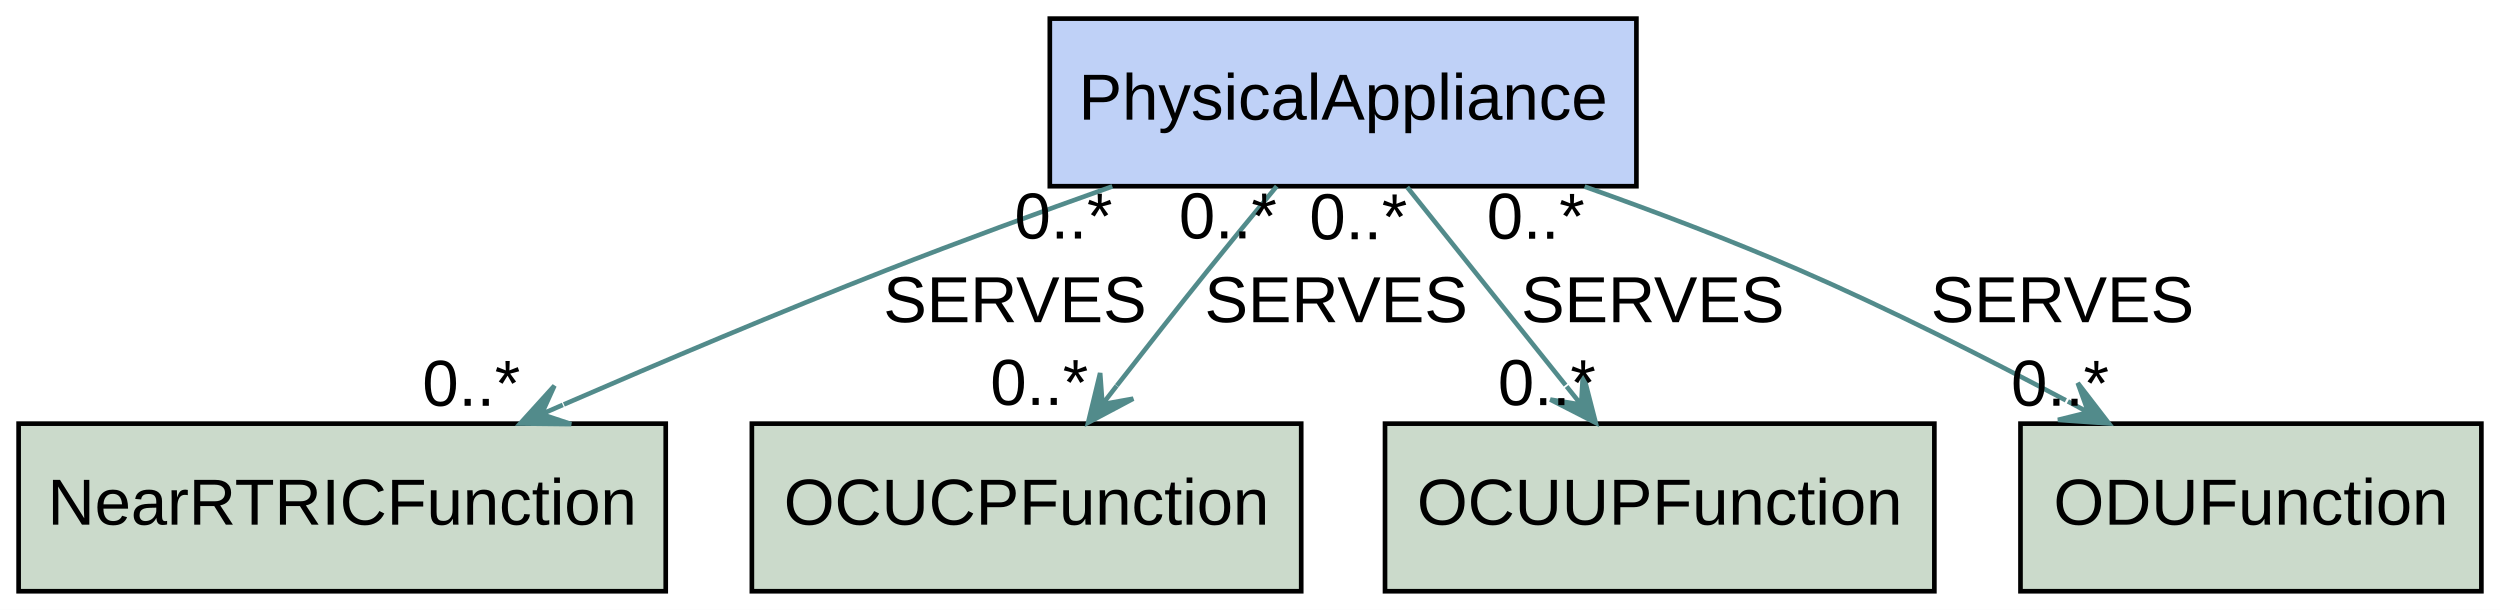
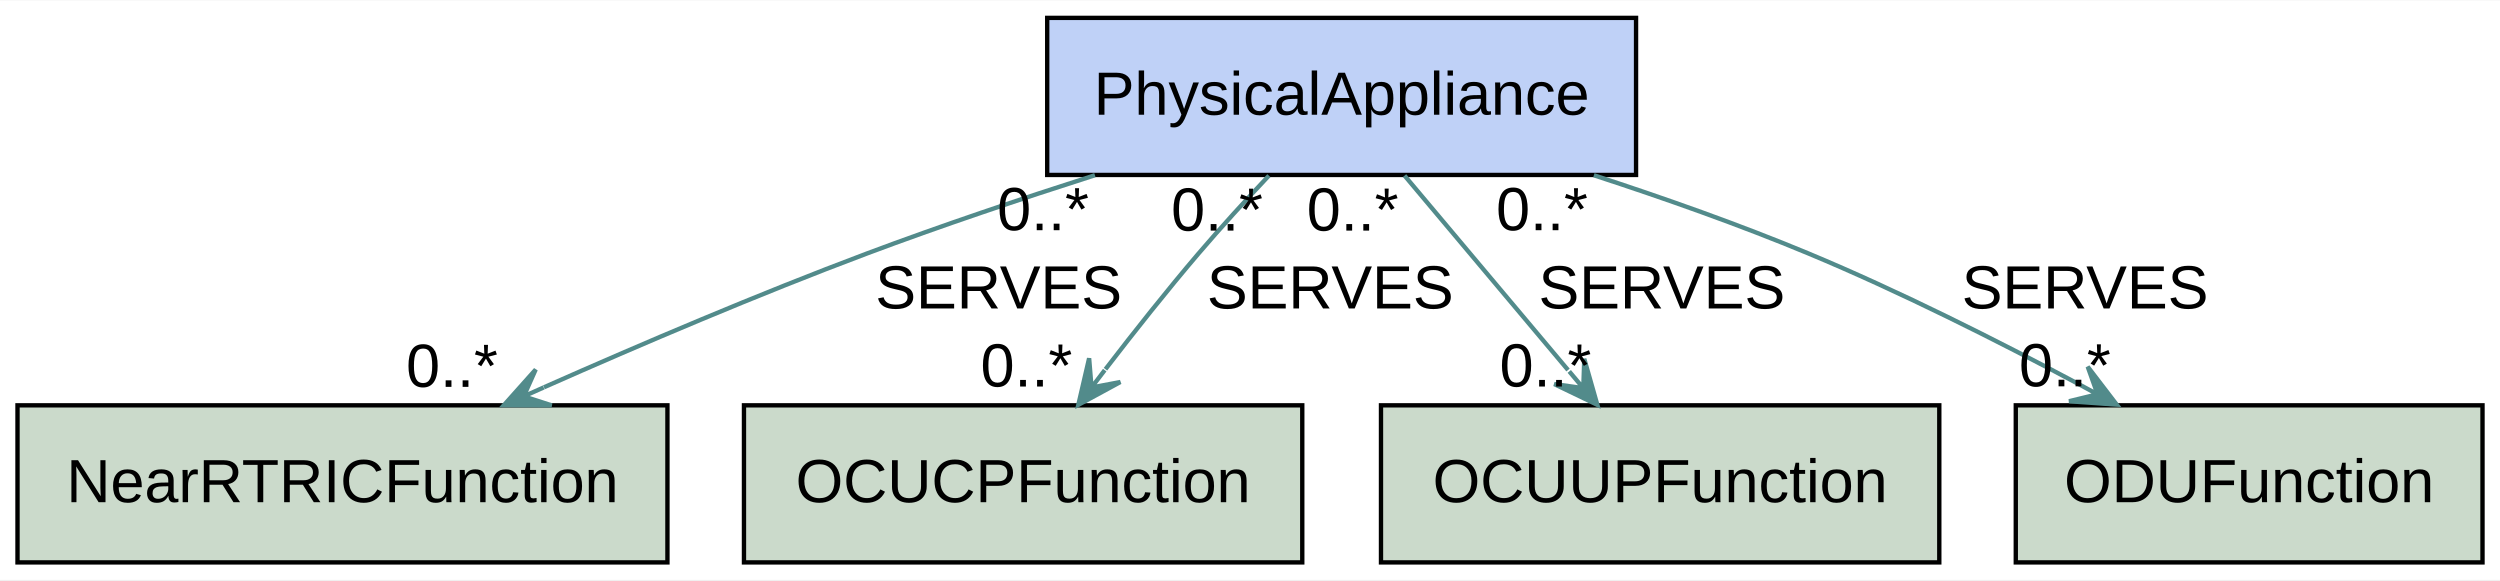
- <svg xmlns="http://www.w3.org/2000/svg" width="537px" height="131px" viewBox="0.00 0.00 537.00 131.00">
-   <g id="graph0" class="graph" transform="scale(1.0 1.0) rotate(0.0) translate(4.0 127.0)">
-     <polygon fill="white" stroke="transparent" points="-4,4 -4,-127 533,-127 533,4 -4,4" />
+ <svg xmlns="http://www.w3.org/2000/svg" width="573px" height="133px" viewBox="0.00 0.00 572.98 132.80">
+   <g id="graph0" class="graph" transform="scale(1.0 1.0) rotate(0.0) translate(4.0 128.8)">
+     <polygon fill="white" stroke="transparent" points="-4,4 -4,-128.8 568.98,-128.8 568.98,4 -4,4" />
    <g id="node1" class="node">
-       <polygon fill="#074ee2" fill-opacity="0.255" stroke="black" points="347.5,-123 221.5,-123 221.5,-87 347.5,-87 347.5,-123" />
-       <text text-anchor="middle" x="284.5" y="-101.3" font-family="Arial" font-size="14.00">PhysicalAppliance</text>
+       <polygon fill="#074ee2" fill-opacity="0.255" stroke="black" points="370.97,-124.8 236.01,-124.8 236.01,-88.8 370.97,-88.8 370.97,-124.8" />
+       <text text-anchor="middle" x="303.49" y="-102.6" font-family="Arial" font-size="14.00">PhysicalAppliance</text>
    </g>
    <g id="node2" class="node">
-       <polygon fill="#366f34" fill-opacity="0.255" stroke="black" points="139,-36 0,-36 0,0 139,0 139,-36" />
-       <text text-anchor="middle" x="69.5" y="-14.3" font-family="Arial" font-size="14.00">NearRTRICFunction</text>
+       <polygon fill="#366f34" fill-opacity="0.255" stroke="black" points="148.97,-36 0.01,-36 0.01,0 148.97,0 148.97,-36" />
+       <text text-anchor="middle" x="74.49" y="-13.8" font-family="Arial" font-size="14.00">NearRTRICFunction</text>
    </g>
    <g id="edge4" class="edge">
-       <path fill="none" stroke="#528b8b" d="M234.93,-86.96C219.35,-81.42 202.14,-75.13 186.5,-69 163.49,-59.98 138.25,-49.3 117.12,-40.13" />
-       <polygon fill="#528b8b" stroke="#528b8b" points="107.73,-36.03 118.69,-35.9 112.31,-38.03 116.89,-40.03 116.89,-40.03 116.89,-40.03 112.31,-38.03 115.09,-44.15 107.73,-36.03 107.73,-36.03" />
-       <text text-anchor="middle" x="214" y="-57.8" font-family="Arial" font-size="14.00">SERVES</text>
-       <text text-anchor="middle" x="97.23" y="-39.83" font-family="Arial" font-size="14.00">0..*</text>
-       <text text-anchor="middle" x="224.43" y="-75.76" font-family="Arial" font-size="14.00">0..*</text>
+       <path fill="none" stroke="#528b8b" d="M246.95,-88.74C230.03,-83.33 211.51,-77.11 194.7,-70.8 169.94,-61.51 142.85,-49.96 120.66,-40.13" />
+       <polygon fill="#528b8b" stroke="#528b8b" points="111.48,-36.03 122.44,-35.99 116.04,-38.06 120.61,-40.1 120.61,-40.1 120.61,-40.1 116.04,-38.06 118.78,-44.21 111.48,-36.03 111.48,-36.03" />
+       <text text-anchor="middle" x="224.88" y="-58.2" font-family="Arial" font-size="14.00">SERVES</text>
+       <text text-anchor="middle" x="99.58" y="-40.23" font-family="Arial" font-size="14.00">0..*</text>
+       <text text-anchor="middle" x="235.05" y="-76.14" font-family="Arial" font-size="14.00">0..*</text>
    </g>
    <g id="node3" class="node">
-       <polygon fill="#366f34" fill-opacity="0.255" stroke="black" points="275.5,-36 157.5,-36 157.5,0 275.5,0 275.5,-36" />
-       <text text-anchor="middle" x="216.5" y="-14.3" font-family="Arial" font-size="14.00">OCUCPFunction</text>
+       <polygon fill="#366f34" fill-opacity="0.255" stroke="black" points="294.47,-36 166.51,-36 166.51,0 294.47,0 294.47,-36" />
+       <text text-anchor="middle" x="230.49" y="-13.8" font-family="Arial" font-size="14.00">OCUCPFunction</text>
    </g>
    <g id="edge3" class="edge">
-       <path fill="none" stroke="#528b8b" d="M270.24,-86.99C265.51,-81.3 260.25,-74.9 255.5,-69 249.05,-60.98 242.11,-52.14 235.89,-44.16" />
-       <polygon fill="#528b8b" stroke="#528b8b" points="229.73,-36.22 239.42,-41.36 232.8,-40.17 235.86,-44.12 235.86,-44.12 235.86,-44.12 232.8,-40.17 232.31,-46.88 229.73,-36.22 229.73,-36.22" />
-       <text text-anchor="middle" x="283" y="-57.8" font-family="Arial" font-size="14.00">SERVES</text>
-       <text text-anchor="middle" x="219.23" y="-40.02" font-family="Arial" font-size="14.00">0..*</text>
-       <text text-anchor="middle" x="259.74" y="-75.79" font-family="Arial" font-size="14.00">0..*</text>
+       <path fill="none" stroke="#528b8b" d="M286.82,-88.64C281.55,-83.05 275.78,-76.75 270.7,-70.8 263.49,-62.36 255.94,-52.83 249.36,-44.27" />
+       <polygon fill="#528b8b" stroke="#528b8b" points="243.14,-36.11 252.78,-41.34 246.17,-40.09 249.2,-44.07 249.2,-44.07 249.2,-44.07 246.17,-40.09 245.62,-46.79 243.14,-36.11 243.14,-36.11" />
+       <text text-anchor="middle" x="300.88" y="-58.2" font-family="Arial" font-size="14.00">SERVES</text>
+       <text text-anchor="middle" x="231.24" y="-40.31" font-family="Arial" font-size="14.00">0..*</text>
+       <text text-anchor="middle" x="274.92" y="-76.04" font-family="Arial" font-size="14.00">0..*</text>
    </g>
    <g id="node4" class="node">
-       <polygon fill="#366f34" fill-opacity="0.255" stroke="black" points="411.5,-36 293.5,-36 293.5,0 411.5,0 411.5,-36" />
-       <text text-anchor="middle" x="352.5" y="-14.3" font-family="Arial" font-size="14.00">OCUUPFunction</text>
+       <polygon fill="#366f34" fill-opacity="0.255" stroke="black" points="440.47,-36 312.51,-36 312.51,0 440.47,0 440.47,-36" />
+       <text text-anchor="middle" x="376.49" y="-13.8" font-family="Arial" font-size="14.00">OCUUPFunction</text>
    </g>
    <g id="edge2" class="edge">
-       <path fill="none" stroke="#528b8b" d="M298.26,-86.8C308.03,-74.59 321.31,-57.99 332.28,-44.28" />
-       <polygon fill="#528b8b" stroke="#528b8b" points="338.76,-36.18 336.03,-46.8 335.64,-40.08 332.51,-43.98 332.51,-43.98 332.51,-43.98 335.64,-40.08 329,-41.17 338.76,-36.18 338.76,-36.18" />
-       <text text-anchor="middle" x="351" y="-57.8" font-family="Arial" font-size="14.00">SERVES</text>
-       <text text-anchor="middle" x="328.26" y="-39.98" font-family="Arial" font-size="14.00">0..*</text>
-       <text text-anchor="middle" x="287.76" y="-75.6" font-family="Arial" font-size="14.00">0..*</text>
+       <path fill="none" stroke="#528b8b" d="M317.91,-88.65C328.61,-75.93 343.36,-58.39 355.38,-44.09" />
+       <polygon fill="#528b8b" stroke="#528b8b" points="362.1,-36.11 359.1,-46.66 358.88,-39.94 355.66,-43.77 355.66,-43.77 355.66,-43.77 358.88,-39.94 352.22,-40.87 362.1,-36.11 362.1,-36.11" />
+       <text text-anchor="middle" x="376.88" y="-58.2" font-family="Arial" font-size="14.00">SERVES</text>
+       <text text-anchor="middle" x="350.2" y="-40.31" font-family="Arial" font-size="14.00">0..*</text>
+       <text text-anchor="middle" x="306.01" y="-76.05" font-family="Arial" font-size="14.00">0..*</text>
    </g>
    <g id="node5" class="node">
-       <polygon fill="#366f34" fill-opacity="0.255" stroke="black" points="529,-36 430,-36 430,0 529,0 529,-36" />
-       <text text-anchor="middle" x="479.5" y="-14.3" font-family="Arial" font-size="14.00">ODUFunction</text>
+       <polygon fill="#366f34" fill-opacity="0.255" stroke="black" points="564.97,-36 458,-36 458,0 564.97,0 564.97,-36" />
+       <text text-anchor="middle" x="511.49" y="-13.8" font-family="Arial" font-size="14.00">ODUFunction</text>
    </g>
    <g id="edge1" class="edge">
-       <path fill="none" stroke="#528b8b" d="M336.37,-86.92C351.41,-81.58 367.75,-75.4 382.5,-69 401.71,-60.66 422.41,-50.2 439.74,-41.01" />
-       <polygon fill="#528b8b" stroke="#528b8b" points="448.99,-36.05 442.3,-44.74 444.58,-38.42 440.18,-40.78 440.18,-40.78 440.18,-40.78 444.58,-38.42 438.05,-36.81 448.99,-36.05 448.99,-36.05" />
-       <text text-anchor="middle" x="439" y="-57.8" font-family="Arial" font-size="14.00">SERVES</text>
-       <text text-anchor="middle" x="438.49" y="-39.85" font-family="Arial" font-size="14.00">0..*</text>
-       <text text-anchor="middle" x="325.87" y="-75.72" font-family="Arial" font-size="14.00">0..*</text>
+       <path fill="none" stroke="#528b8b" d="M361.3,-88.73C377.41,-83.48 394.79,-77.34 410.49,-70.8 431.34,-62.11 453.77,-50.81 472.18,-40.99" />
+       <polygon fill="#528b8b" stroke="#528b8b" points="481.14,-36.16 474.48,-44.86 476.74,-38.53 472.34,-40.9 472.34,-40.9 472.34,-40.9 476.74,-38.53 470.21,-36.94 481.14,-36.16 481.14,-36.16" />
+       <text text-anchor="middle" x="473.88" y="-58.2" font-family="Arial" font-size="14.00">SERVES</text>
+       <text text-anchor="middle" x="469.25" y="-40.36" font-family="Arial" font-size="14.00">0..*</text>
+       <text text-anchor="middle" x="349.4" y="-76.13" font-family="Arial" font-size="14.00">0..*</text>
    </g>
  </g>
</svg>
